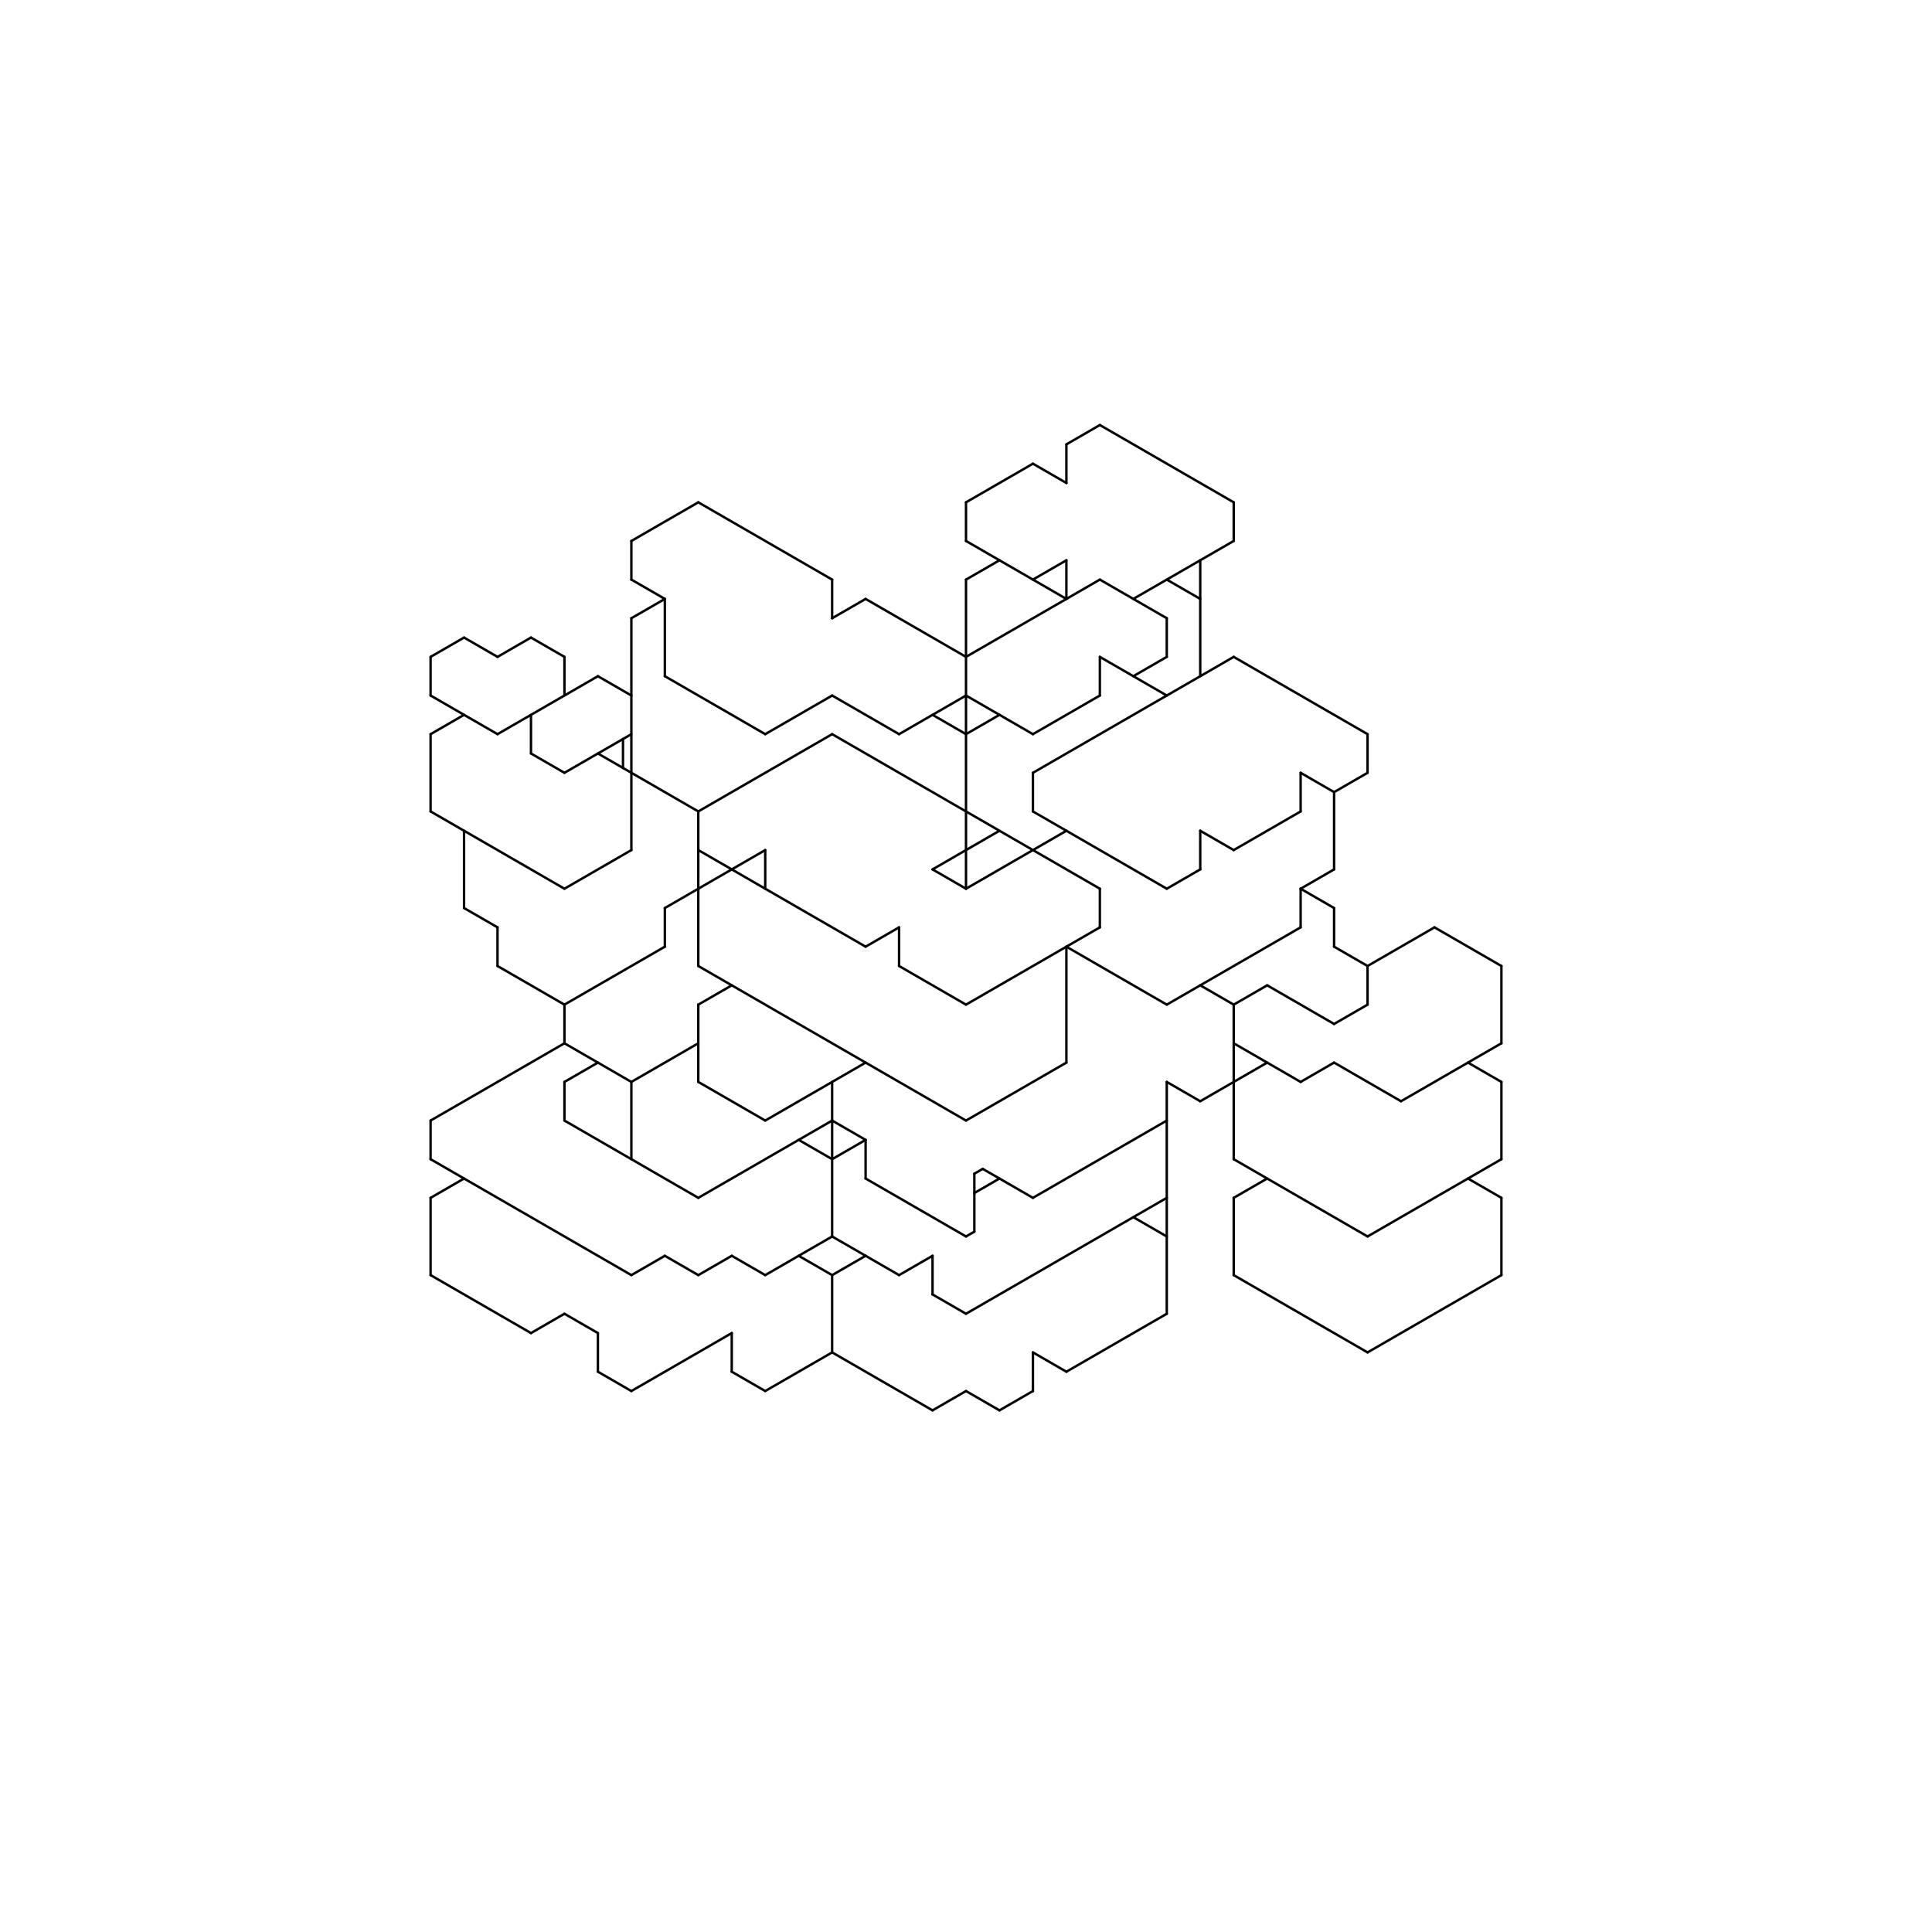
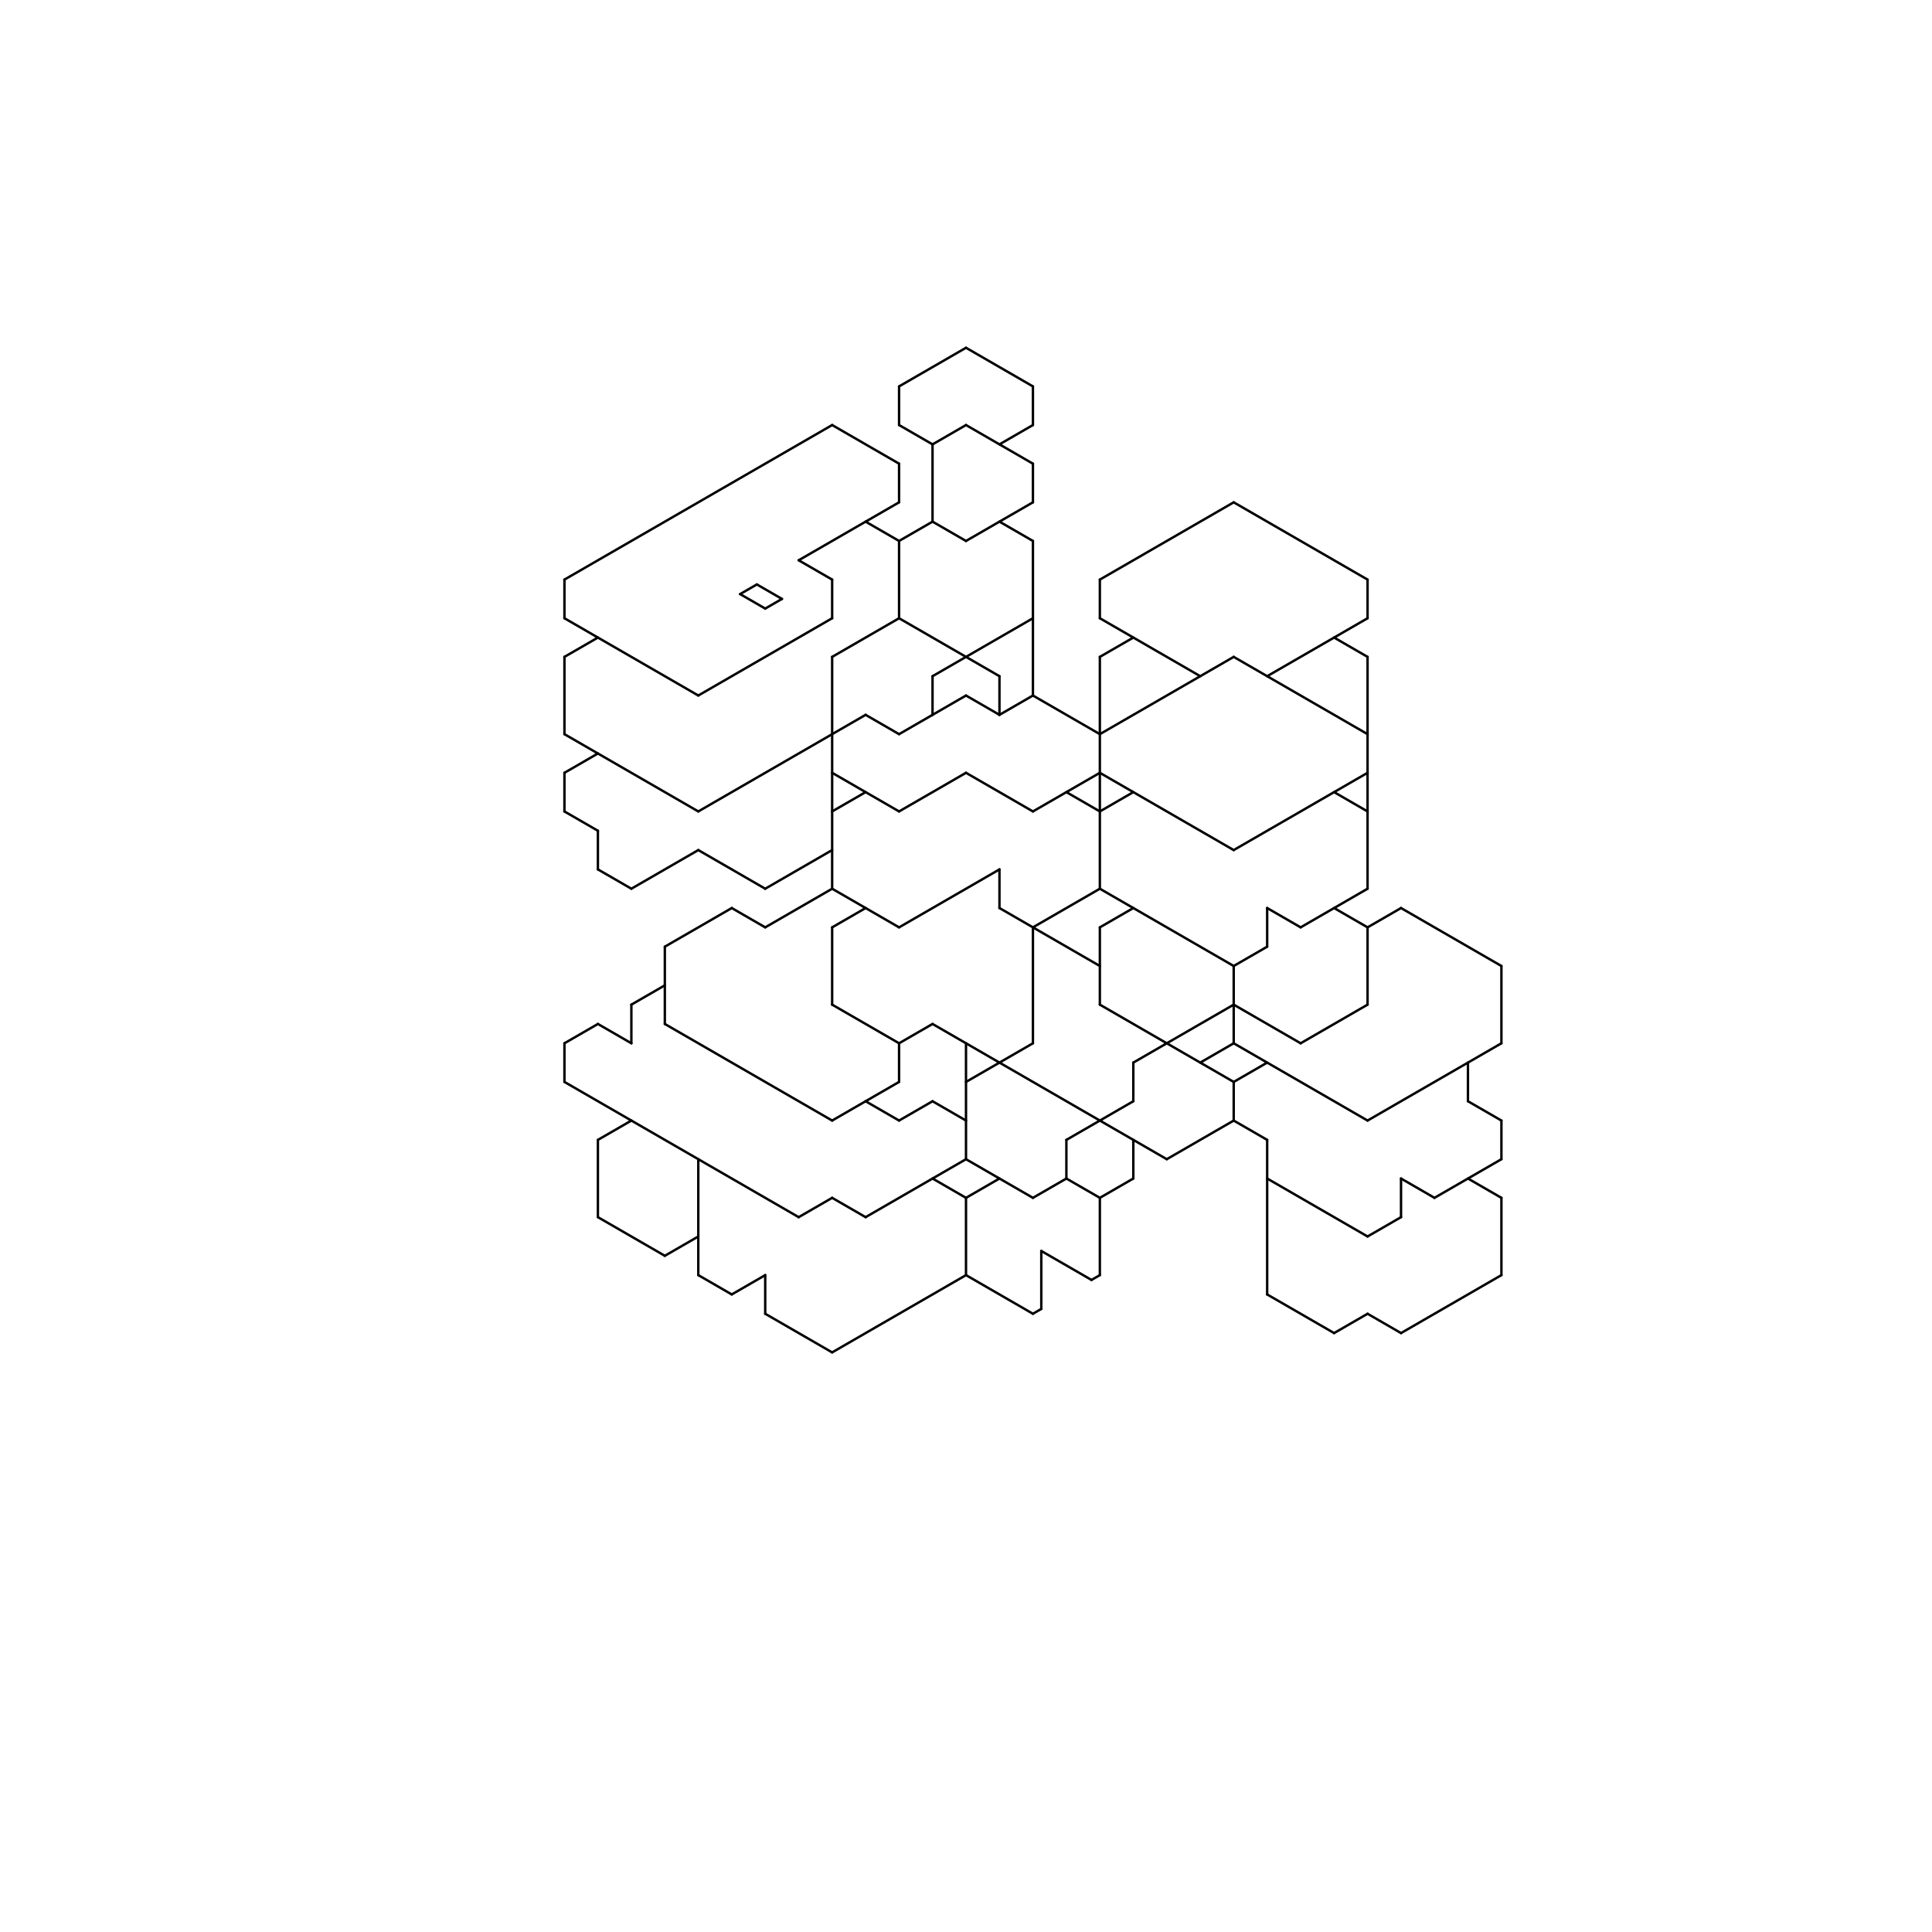
<svg xmlns="http://www.w3.org/2000/svg" style="fill-opacity:1; color-rendering:auto; color-interpolation:auto; text-rendering:auto; stroke:black; stroke-linecap:square; stroke-miterlimit:10; shape-rendering:auto; stroke-opacity:1; fill:black; stroke-dasharray:none; font-weight:normal; stroke-width:1; font-family:'Dialog'; font-style:normal; stroke-linejoin:miter; font-size:12px; stroke-dashoffset:0; image-rendering:auto;" width="800" height="800">
  <defs id="genericDefs" />
  <g>
    <g style="stroke-linecap:round; fill:white; stroke:white;">
      <rect x="0" width="800" height="800" y="0" style="stroke:none;" />
    </g>
    <g style="stroke-linecap:round;">
-       <line y2="288" style="fill:none;" x1="178.298" x2="178.298" y1="272" />
-       <line y2="336" style="fill:none;" x1="178.298" x2="178.298" y1="304" />
-       <line y2="480" style="fill:none;" x1="178.298" x2="178.298" y1="464" />
-       <line y2="528" style="fill:none;" x1="178.298" x2="178.298" y1="496" />
-       <line y2="344" style="fill:none;" x1="192.154" x2="192.154" y1="376" />
-       <line y2="400" style="fill:none;" x1="206.01" x2="206.01" y1="384" />
-       <line y2="296" style="fill:none;" x1="219.867" x2="219.867" y1="312" />
-       <line y2="288" style="fill:none;" x1="233.723" x2="233.723" y1="272" />
-       <line y2="432" style="fill:none;" x1="233.723" x2="233.723" y1="416" />
-       <line y2="464" style="fill:none;" x1="233.723" x2="233.723" y1="448" />
-       <line y2="552" style="fill:none;" x1="247.579" x2="247.579" y1="568" />
-       <line y2="318" style="fill:none;" x1="257.972" x2="257.972" y1="306" />
-       <line y2="448" style="fill:none;" x1="261.436" x2="261.436" y1="480" />
-       <line y2="256" style="fill:none;" x1="261.436" x2="261.436" y1="352" />
-       <line y2="224" style="fill:none;" x1="261.436" x2="261.436" y1="240" />
-       <line y2="280" style="fill:none;" x1="275.292" x2="275.292" y1="248" />
-       <line y2="392" style="fill:none;" x1="275.292" x2="275.292" y1="376" />
-       <line y2="416" style="fill:none;" x1="289.149" x2="289.149" y1="448" />
-       <line y2="336" style="fill:none;" x1="289.149" x2="289.149" y1="400" />
-       <line y2="568" style="fill:none;" x1="303.005" x2="303.005" y1="552" />
-       <line y2="352" style="fill:none;" x1="316.862" x2="316.862" y1="368" />
+       <line y2="256" style="fill:none;" x1="233.723" x2="233.723" y1="240" />
+       <line y2="304" style="fill:none;" x1="233.723" x2="233.723" y1="272" />
+       <line y2="336" style="fill:none;" x1="233.723" x2="233.723" y1="320" />
+       <line y2="448" style="fill:none;" x1="233.723" x2="233.723" y1="432" />
+       <line y2="472" style="fill:none;" x1="247.579" x2="247.579" y1="504" />
+       <line y2="344" style="fill:none;" x1="247.579" x2="247.579" y1="360" />
+       <line y2="432" style="fill:none;" x1="261.436" x2="261.436" y1="416" />
+       <line y2="392" style="fill:none;" x1="275.292" x2="275.292" y1="424" />
+       <line y2="528" style="fill:none;" x1="289.149" x2="289.149" y1="480" />
+       <line y2="528" style="fill:none;" x1="316.862" x2="316.862" y1="544" />
      <line y2="256" style="fill:none;" x1="344.574" x2="344.574" y1="240" />
-       <line y2="512" style="fill:none;" x1="344.574" x2="344.574" y1="448" />
-       <line y2="560" style="fill:none;" x1="344.574" x2="344.574" y1="528" />
-       <line y2="472" style="fill:none;" x1="358.431" x2="358.431" y1="488" />
-       <line y2="400" style="fill:none;" x1="372.287" x2="372.287" y1="384" />
-       <line y2="520" style="fill:none;" x1="386.144" x2="386.144" y1="536" />
-       <line y2="224" style="fill:none;" x1="400" x2="400" y1="208" />
-       <line y2="368" style="fill:none;" x1="400" x2="400" y1="240" />
-       <line y2="486" style="fill:none;" x1="403.464" x2="403.464" y1="510" />
-       <line y2="336" style="fill:none;" x1="427.713" x2="427.713" y1="320" />
-       <line y2="576" style="fill:none;" x1="427.713" x2="427.713" y1="560" />
-       <line y2="392" style="fill:none;" x1="441.569" x2="441.569" y1="440" />
-       <line y2="232" style="fill:none;" x1="441.569" x2="441.569" y1="248" />
-       <line y2="184" style="fill:none;" x1="441.569" x2="441.569" y1="200" />
-       <line y2="288" style="fill:none;" x1="455.426" x2="455.426" y1="272" />
-       <line y2="384" style="fill:none;" x1="455.426" x2="455.426" y1="368" />
-       <line y2="448" style="fill:none;" x1="483.138" x2="483.138" y1="544" />
-       <line y2="256" style="fill:none;" x1="483.138" x2="483.138" y1="272" />
-       <line y2="280" style="fill:none;" x1="496.995" x2="496.995" y1="232" />
-       <line y2="360" style="fill:none;" x1="496.995" x2="496.995" y1="344" />
-       <line y2="496" style="fill:none;" x1="510.851" x2="510.851" y1="528" />
-       <line y2="416" style="fill:none;" x1="510.851" x2="510.851" y1="480" />
-       <line y2="208" style="fill:none;" x1="510.851" x2="510.851" y1="224" />
-       <line y2="336" style="fill:none;" x1="538.564" x2="538.564" y1="320" />
-       <line y2="384" style="fill:none;" x1="538.564" x2="538.564" y1="368" />
-       <line y2="376" style="fill:none;" x1="552.42" x2="552.42" y1="392" />
-       <line y2="328" style="fill:none;" x1="552.42" x2="552.42" y1="360" />
-       <line y2="320" style="fill:none;" x1="566.277" x2="566.277" y1="304" />
-       <line y2="416" style="fill:none;" x1="566.277" x2="566.277" y1="400" />
+       <line y2="368" style="fill:none;" x1="344.574" x2="344.574" y1="272" />
+       <line y2="416" style="fill:none;" x1="344.574" x2="344.574" y1="384" />
+       <line y2="432" style="fill:none;" x1="372.287" x2="372.287" y1="448" />
+       <line y2="224" style="fill:none;" x1="372.287" x2="372.287" y1="256" />
+       <line y2="192" style="fill:none;" x1="372.287" x2="372.287" y1="208" />
+       <line y2="160" style="fill:none;" x1="372.287" x2="372.287" y1="176" />
+       <line y2="216" style="fill:none;" x1="386.144" x2="386.144" y1="184" />
+       <line y2="296" style="fill:none;" x1="386.144" x2="386.144" y1="280" />
+       <line y2="496" style="fill:none;" x1="400" x2="400" y1="528" />
+       <line y2="432" style="fill:none;" x1="400" x2="400" y1="480" />
+       <line y2="296" style="fill:none;" x1="413.856" x2="413.856" y1="280" />
+       <line y2="376" style="fill:none;" x1="413.856" x2="413.856" y1="360" />
+       <line y2="384" style="fill:none;" x1="427.713" x2="427.713" y1="432" />
+       <line y2="224" style="fill:none;" x1="427.713" x2="427.713" y1="288" />
+       <line y2="192" style="fill:none;" x1="427.713" x2="427.713" y1="208" />
+       <line y2="160" style="fill:none;" x1="427.713" x2="427.713" y1="176" />
+       <line y2="542" style="fill:none;" x1="431.177" x2="431.177" y1="518" />
+       <line y2="472" style="fill:none;" x1="441.569" x2="441.569" y1="488" />
+       <line y2="256" style="fill:none;" x1="455.426" x2="455.426" y1="240" />
+       <line y2="368" style="fill:none;" x1="455.426" x2="455.426" y1="272" />
+       <line y2="416" style="fill:none;" x1="455.426" x2="455.426" y1="384" />
+       <line y2="528" style="fill:none;" x1="455.426" x2="455.426" y1="496" />
+       <line y2="472" style="fill:none;" x1="469.282" x2="469.282" y1="488" />
+       <line y2="440" style="fill:none;" x1="469.282" x2="469.282" y1="456" />
+       <line y2="432" style="fill:none;" x1="510.851" x2="510.851" y1="400" />
+       <line y2="464" style="fill:none;" x1="510.851" x2="510.851" y1="448" />
+       <line y2="472" style="fill:none;" x1="524.708" x2="524.708" y1="536" />
+       <line y2="376" style="fill:none;" x1="524.708" x2="524.708" y1="392" />
+       <line y2="256" style="fill:none;" x1="566.277" x2="566.277" y1="240" />
+       <line y2="368" style="fill:none;" x1="566.277" x2="566.277" y1="272" />
+       <line y2="416" style="fill:none;" x1="566.277" x2="566.277" y1="384" />
+       <line y2="488" style="fill:none;" x1="580.133" x2="580.133" y1="504" />
+       <line y2="456" style="fill:none;" x1="607.846" x2="607.846" y1="440" />
      <line y2="496" style="fill:none;" x1="621.702" x2="621.702" y1="528" />
-       <line y2="448" style="fill:none;" x1="621.702" x2="621.702" y1="480" />
+       <line y2="464" style="fill:none;" x1="621.702" x2="621.702" y1="480" />
      <line y2="400" style="fill:none;" x1="621.702" x2="621.702" y1="432" />
-       <line y2="568" style="fill:none;" x1="261.436" x2="247.579" y1="576" />
-       <line y2="528" style="fill:none;" x1="219.867" x2="178.298" y1="552" />
-       <line y2="552" style="fill:none;" x1="233.723" x2="247.579" y1="544" />
-       <line y2="568" style="fill:none;" x1="316.862" x2="303.005" y1="576" />
-       <line y2="528" style="fill:none;" x1="178.298" x2="261.436" y1="480" />
-       <line y2="560" style="fill:none;" x1="386.144" x2="344.574" y1="584" />
-       <line y2="520" style="fill:none;" x1="289.149" x2="275.292" y1="528" />
-       <line y2="528" style="fill:none;" x1="303.005" x2="316.862" y1="520" />
-       <line y2="584" style="fill:none;" x1="400" x2="413.856" y1="576" />
-       <line y2="520" style="fill:none;" x1="344.574" x2="330.718" y1="528" />
-       <line y2="464" style="fill:none;" x1="289.149" x2="233.723" y1="496" />
-       <line y2="528" style="fill:none;" x1="344.574" x2="372.287" y1="512" />
-       <line y2="544" style="fill:none;" x1="386.144" x2="400" y1="536" />
-       <line y2="568" style="fill:none;" x1="427.713" x2="441.569" y1="560" />
-       <line y2="432" style="fill:none;" x1="261.436" x2="233.723" y1="448" />
-       <line y2="416" style="fill:none;" x1="206.01" x2="233.723" y1="400" />
-       <line y2="464" style="fill:none;" x1="289.149" x2="316.862" y1="448" />
-       <line y2="480" style="fill:none;" x1="330.718" x2="344.574" y1="472" />
-       <line y2="512" style="fill:none;" x1="358.431" x2="400" y1="488" />
-       <line y2="464" style="fill:none;" x1="358.431" x2="344.574" y1="472" />
-       <line y2="376" style="fill:none;" x1="206.01" x2="192.154" y1="384" />
-       <line y2="496" style="fill:none;" x1="406.928" x2="427.713" y1="484" />
-       <line y2="528" style="fill:none;" x1="566.277" x2="510.851" y1="560" />
-       <line y2="504" style="fill:none;" x1="483.138" x2="469.282" y1="512" />
-       <line y2="400" style="fill:none;" x1="400" x2="289.149" y1="464" />
-       <line y2="336" style="fill:none;" x1="233.723" x2="178.298" y1="368" />
-       <line y2="304" style="fill:none;" x1="178.298" x2="206.01" y1="288" />
-       <line y2="320" style="fill:none;" x1="219.867" x2="233.723" y1="312" />
-       <line y2="392" style="fill:none;" x1="289.149" x2="358.431" y1="352" />
-       <line y2="416" style="fill:none;" x1="372.287" x2="400" y1="400" />
-       <line y2="512" style="fill:none;" x1="510.851" x2="566.277" y1="480" />
-       <line y2="448" style="fill:none;" x1="496.995" x2="483.138" y1="456" />
-       <line y2="312" style="fill:none;" x1="289.149" x2="247.579" y1="336" />
-       <line y2="272" style="fill:none;" x1="192.154" x2="206.01" y1="264" />
-       <line y2="488" style="fill:none;" x1="621.702" x2="607.846" y1="496" />
-       <line y2="432" style="fill:none;" x1="538.564" x2="510.851" y1="448" />
-       <line y2="392" style="fill:none;" x1="483.138" x2="441.569" y1="416" />
-       <line y2="360" style="fill:none;" x1="400" x2="386.144" y1="368" />
-       <line y2="280" style="fill:none;" x1="261.436" x2="247.579" y1="288" />
-       <line y2="264" style="fill:none;" x1="233.723" x2="219.867" y1="272" />
-       <line y2="304" style="fill:none;" x1="275.292" x2="316.862" y1="280" />
-       <line y2="416" style="fill:none;" x1="496.995" x2="510.851" y1="408" />
-       <line y2="456" style="fill:none;" x1="552.42" x2="580.133" y1="440" />
-       <line y2="408" style="fill:none;" x1="552.42" x2="524.708" y1="424" />
-       <line y2="304" style="fill:none;" x1="455.426" x2="344.574" y1="368" />
-       <line y2="248" style="fill:none;" x1="261.436" x2="275.292" y1="240" />
-       <line y2="304" style="fill:none;" x1="344.574" x2="372.287" y1="288" />
-       <line y2="368" style="fill:none;" x1="427.713" x2="483.138" y1="336" />
-       <line y2="448" style="fill:none;" x1="607.846" x2="621.702" y1="440" />
-       <line y2="392" style="fill:none;" x1="566.277" x2="552.42" y1="400" />
-       <line y2="296" style="fill:none;" x1="400" x2="386.144" y1="304" />
-       <line y2="304" style="fill:none;" x1="400" x2="427.713" y1="288" />
-       <line y2="352" style="fill:none;" x1="496.995" x2="510.851" y1="344" />
-       <line y2="376" style="fill:none;" x1="538.564" x2="552.42" y1="368" />
-       <line y2="384" style="fill:none;" x1="621.702" x2="593.99" y1="400" />
-       <line y2="248" style="fill:none;" x1="400" x2="358.431" y1="272" />
-       <line y2="208" style="fill:none;" x1="344.574" x2="289.149" y1="240" />
-       <line y2="288" style="fill:none;" x1="455.426" x2="483.138" y1="272" />
-       <line y2="328" style="fill:none;" x1="538.564" x2="552.42" y1="320" />
-       <line y2="224" style="fill:none;" x1="441.569" x2="400" y1="248" />
-       <line y2="256" style="fill:none;" x1="455.426" x2="483.138" y1="240" />
-       <line y2="304" style="fill:none;" x1="510.851" x2="566.277" y1="272" />
-       <line y2="240" style="fill:none;" x1="496.995" x2="483.138" y1="248" />
-       <line y2="200" style="fill:none;" x1="427.713" x2="441.569" y1="192" />
-       <line y2="176" style="fill:none;" x1="510.851" x2="455.426" y1="208" />
-       <line y2="528" style="fill:none;" x1="566.277" x2="621.702" y1="560" />
-       <line y2="512" style="fill:none;" x1="621.702" x2="566.277" y1="480" />
-       <line y2="576" style="fill:none;" x1="413.856" x2="427.713" y1="584" />
-       <line y2="544" style="fill:none;" x1="441.569" x2="483.138" y1="568" />
-       <line y2="584" style="fill:none;" x1="400" x2="386.144" y1="576" />
-       <line y2="488" style="fill:none;" x1="510.851" x2="524.708" y1="496" />
-       <line y2="432" style="fill:none;" x1="580.133" x2="621.702" y1="456" />
-       <line y2="544" style="fill:none;" x1="483.138" x2="400" y1="496" />
-       <line y2="560" style="fill:none;" x1="316.862" x2="344.574" y1="576" />
-       <line y2="440" style="fill:none;" x1="538.564" x2="552.42" y1="448" />
-       <line y2="424" style="fill:none;" x1="566.277" x2="552.42" y1="416" />
-       <line y2="456" style="fill:none;" x1="524.708" x2="496.995" y1="440" />
-       <line y2="496" style="fill:none;" x1="483.138" x2="427.713" y1="464" />
-       <line y2="512" style="fill:none;" x1="403.464" x2="400" y1="510" />
-       <line y2="528" style="fill:none;" x1="386.144" x2="372.287" y1="520" />
-       <line y2="552" style="fill:none;" x1="261.436" x2="303.005" y1="576" />
-       <line y2="520" style="fill:none;" x1="344.574" x2="358.431" y1="528" />
-       <line y2="488" style="fill:none;" x1="403.464" x2="413.856" y1="494" />
-       <line y2="384" style="fill:none;" x1="566.277" x2="593.99" y1="400" />
-       <line y2="486" style="fill:none;" x1="406.928" x2="403.464" y1="484" />
-       <line y2="512" style="fill:none;" x1="316.862" x2="344.574" y1="528" />
-       <line y2="408" style="fill:none;" x1="510.851" x2="524.708" y1="416" />
-       <line y2="416" style="fill:none;" x1="538.564" x2="483.138" y1="384" />
-       <line y2="464" style="fill:none;" x1="441.569" x2="400" y1="440" />
-       <line y2="528" style="fill:none;" x1="303.005" x2="289.149" y1="520" />
-       <line y2="544" style="fill:none;" x1="219.867" x2="233.723" y1="552" />
-       <line y2="520" style="fill:none;" x1="261.436" x2="275.292" y1="528" />
-       <line y2="472" style="fill:none;" x1="344.574" x2="358.431" y1="480" />
-       <line y2="360" style="fill:none;" x1="538.564" x2="552.42" y1="368" />
-       <line y2="496" style="fill:none;" x1="344.574" x2="289.149" y1="464" />
-       <line y2="440" style="fill:none;" x1="316.862" x2="358.431" y1="464" />
-       <line y2="384" style="fill:none;" x1="400" x2="455.426" y1="416" />
-       <line y2="360" style="fill:none;" x1="483.138" x2="496.995" y1="368" />
-       <line y2="336" style="fill:none;" x1="510.851" x2="538.564" y1="352" />
-       <line y2="320" style="fill:none;" x1="552.42" x2="566.277" y1="328" />
-       <line y2="368" style="fill:none;" x1="441.569" x2="400" y1="344" />
-       <line y2="392" style="fill:none;" x1="372.287" x2="358.431" y1="384" />
-       <line y2="448" style="fill:none;" x1="289.149" x2="261.436" y1="432" />
-       <line y2="496" style="fill:none;" x1="192.154" x2="178.298" y1="488" />
-       <line y2="440" style="fill:none;" x1="233.723" x2="247.579" y1="448" />
-       <line y2="408" style="fill:none;" x1="289.149" x2="303.005" y1="416" />
-       <line y2="344" style="fill:none;" x1="386.144" x2="413.856" y1="360" />
-       <line y2="320" style="fill:none;" x1="510.851" x2="427.713" y1="272" />
-       <line y2="464" style="fill:none;" x1="233.723" x2="178.298" y1="432" />
-       <line y2="392" style="fill:none;" x1="233.723" x2="275.292" y1="416" />
-       <line y2="288" style="fill:none;" x1="427.713" x2="455.426" y1="304" />
-       <line y2="272" style="fill:none;" x1="469.282" x2="483.138" y1="280" />
-       <line y2="304" style="fill:none;" x1="413.856" x2="400" y1="296" />
-       <line y2="376" style="fill:none;" x1="316.862" x2="275.292" y1="352" />
+       <line y2="544" style="fill:none;" x1="344.574" x2="316.862" y1="560" />
+       <line y2="528" style="fill:none;" x1="303.005" x2="289.149" y1="536" />
+       <line y2="504" style="fill:none;" x1="275.292" x2="247.579" y1="520" />
+       <line y2="504" style="fill:none;" x1="233.723" x2="330.718" y1="448" />
+       <line y2="528" style="fill:none;" x1="427.713" x2="400" y1="544" />
+       <line y2="496" style="fill:none;" x1="358.431" x2="344.574" y1="504" />
+       <line y2="432" style="fill:none;" x1="247.579" x2="261.436" y1="424" />
+       <line y2="518" style="fill:none;" x1="451.962" x2="431.177" y1="530" />
+       <line y2="464" style="fill:none;" x1="275.292" x2="344.574" y1="424" />
+       <line y2="496" style="fill:none;" x1="386.144" x2="400" y1="488" />
+       <line y2="480" style="fill:none;" x1="427.713" x2="400" y1="496" />
+       <line y2="456" style="fill:none;" x1="372.287" x2="358.431" y1="464" />
+       <line y2="464" style="fill:none;" x1="386.144" x2="400" y1="456" />
+       <line y2="496" style="fill:none;" x1="441.569" x2="455.426" y1="488" />
+       <line y2="552" style="fill:none;" x1="524.708" x2="552.42" y1="536" />
+       <line y2="544" style="fill:none;" x1="580.133" x2="566.277" y1="552" />
+       <line y2="416" style="fill:none;" x1="372.287" x2="344.574" y1="432" />
+       <line y2="360" style="fill:none;" x1="261.436" x2="247.579" y1="368" />
+       <line y2="344" style="fill:none;" x1="233.723" x2="247.579" y1="336" />
+       <line y2="384" style="fill:none;" x1="303.005" x2="316.862" y1="376" />
+       <line y2="480" style="fill:none;" x1="386.144" x2="483.138" y1="424" />
+       <line y2="488" style="fill:none;" x1="566.277" x2="524.708" y1="512" />
+       <line y2="352" style="fill:none;" x1="316.862" x2="289.149" y1="368" />
+       <line y2="336" style="fill:none;" x1="233.723" x2="289.149" y1="304" />
+       <line y2="384" style="fill:none;" x1="344.574" x2="372.287" y1="368" />
+       <line y2="472" style="fill:none;" x1="510.851" x2="524.708" y1="464" />
+       <line y2="488" style="fill:none;" x1="593.99" x2="580.133" y1="496" />
+       <line y2="416" style="fill:none;" x1="510.851" x2="455.426" y1="448" />
+       <line y2="400" style="fill:none;" x1="413.856" x2="455.426" y1="376" />
+       <line y2="464" style="fill:none;" x1="510.851" x2="566.277" y1="432" />
+       <line y2="496" style="fill:none;" x1="607.846" x2="621.702" y1="488" />
+       <line y2="416" style="fill:none;" x1="538.564" x2="510.851" y1="432" />
+       <line y2="320" style="fill:none;" x1="372.287" x2="344.574" y1="336" />
+       <line y2="256" style="fill:none;" x1="289.149" x2="233.723" y1="288" />
+       <line y2="400" style="fill:none;" x1="455.426" x2="510.851" y1="368" />
+       <line y2="464" style="fill:none;" x1="607.846" x2="621.702" y1="456" />
+       <line y2="320" style="fill:none;" x1="427.713" x2="400" y1="336" />
+       <line y2="296" style="fill:none;" x1="372.287" x2="358.431" y1="304" />
+       <line y2="336" style="fill:none;" x1="441.569" x2="455.426" y1="328" />
+       <line y2="384" style="fill:none;" x1="524.708" x2="538.564" y1="376" />
+       <line y2="246" style="fill:none;" x1="316.862" x2="306.469" y1="252" />
+       <line y2="248" style="fill:none;" x1="313.397" x2="323.79" y1="242" />
+       <line y2="376" style="fill:none;" x1="566.277" x2="552.42" y1="384" />
+       <line y2="320" style="fill:none;" x1="510.851" x2="455.426" y1="352" />
+       <line y2="288" style="fill:none;" x1="413.856" x2="400" y1="296" />
+       <line y2="240" style="fill:none;" x1="330.718" x2="344.574" y1="232" />
+       <line y2="280" style="fill:none;" x1="372.287" x2="413.856" y1="256" />
+       <line y2="304" style="fill:none;" x1="427.713" x2="455.426" y1="288" />
+       <line y2="400" style="fill:none;" x1="580.133" x2="621.702" y1="376" />
+       <line y2="328" style="fill:none;" x1="566.277" x2="552.42" y1="336" />
+       <line y2="216" style="fill:none;" x1="372.287" x2="358.431" y1="224" />
+       <line y2="224" style="fill:none;" x1="386.144" x2="400" y1="216" />
+       <line y2="280" style="fill:none;" x1="455.426" x2="496.995" y1="256" />
+       <line y2="272" style="fill:none;" x1="566.277" x2="510.851" y1="304" />
+       <line y2="216" style="fill:none;" x1="427.713" x2="413.856" y1="224" />
+       <line y2="176" style="fill:none;" x1="372.287" x2="344.574" y1="192" />
+       <line y2="184" style="fill:none;" x1="372.287" x2="386.144" y1="176" />
+       <line y2="264" style="fill:none;" x1="566.277" x2="552.42" y1="272" />
+       <line y2="176" style="fill:none;" x1="427.713" x2="400" y1="192" />
+       <line y2="160" style="fill:none;" x1="400" x2="427.713" y1="144" />
+       <line y2="240" style="fill:none;" x1="510.851" x2="566.277" y1="208" />
+       <line y2="552" style="fill:none;" x1="621.702" x2="580.133" y1="528" />
+       <line y2="544" style="fill:none;" x1="552.42" x2="566.277" y1="552" />
+       <line y2="496" style="fill:none;" x1="621.702" x2="593.99" y1="480" />
+       <line y2="512" style="fill:none;" x1="580.133" x2="566.277" y1="504" />
+       <line y2="542" style="fill:none;" x1="427.713" x2="431.177" y1="544" />
+       <line y2="528" style="fill:none;" x1="451.962" x2="455.426" y1="530" />
+       <line y2="432" style="fill:none;" x1="566.277" x2="621.702" y1="464" />
+       <line y2="480" style="fill:none;" x1="510.851" x2="483.138" y1="464" />
+       <line y2="496" style="fill:none;" x1="469.282" x2="455.426" y1="488" />
+       <line y2="560" style="fill:none;" x1="400" x2="344.574" y1="528" />
+       <line y2="488" style="fill:none;" x1="427.713" x2="441.569" y1="496" />
+       <line y2="440" style="fill:none;" x1="510.851" x2="524.708" y1="448" />
+       <line y2="416" style="fill:none;" x1="538.564" x2="566.277" y1="432" />
+       <line y2="440" style="fill:none;" x1="510.851" x2="496.995" y1="432" />
+       <line y2="472" style="fill:none;" x1="469.282" x2="441.569" y1="456" />
+       <line y2="496" style="fill:none;" x1="413.856" x2="400" y1="488" />
+       <line y2="528" style="fill:none;" x1="303.005" x2="316.862" y1="536" />
+       <line y2="480" style="fill:none;" x1="358.431" x2="400" y1="504" />
+       <line y2="416" style="fill:none;" x1="469.282" x2="510.851" y1="440" />
+       <line y2="376" style="fill:none;" x1="566.277" x2="580.133" y1="384" />
+       <line y2="384" style="fill:none;" x1="566.277" x2="538.564" y1="368" />
+       <line y2="400" style="fill:none;" x1="524.708" x2="510.851" y1="392" />
+       <line y2="504" style="fill:none;" x1="344.574" x2="330.718" y1="496" />
+       <line y2="512" style="fill:none;" x1="275.292" x2="289.149" y1="520" />
+       <line y2="456" style="fill:none;" x1="372.287" x2="386.144" y1="464" />
+       <line y2="432" style="fill:none;" x1="400" x2="427.713" y1="448" />
+       <line y2="464" style="fill:none;" x1="372.287" x2="344.574" y1="448" />
+       <line y2="424" style="fill:none;" x1="372.287" x2="386.144" y1="432" />
+       <line y2="376" style="fill:none;" x1="455.426" x2="469.282" y1="384" />
+       <line y2="320" style="fill:none;" x1="510.851" x2="566.277" y1="352" />
+       <line y2="384" style="fill:none;" x1="455.426" x2="427.713" y1="368" />
+       <line y2="464" style="fill:none;" x1="247.579" x2="261.436" y1="472" />
+       <line y2="336" style="fill:none;" x1="469.282" x2="455.426" y1="328" />
+       <line y2="384" style="fill:none;" x1="413.856" x2="372.287" y1="360" />
+       <line y2="376" style="fill:none;" x1="344.574" x2="358.431" y1="384" />
+       <line y2="320" style="fill:none;" x1="427.713" x2="455.426" y1="336" />
+       <line y2="256" style="fill:none;" x1="524.708" x2="566.277" y1="280" />
+       <line y2="304" style="fill:none;" x1="510.851" x2="455.426" y1="272" />
+       <line y2="384" style="fill:none;" x1="344.574" x2="316.862" y1="368" />
+       <line y2="416" style="fill:none;" x1="275.292" x2="261.436" y1="408" />
+       <line y2="432" style="fill:none;" x1="247.579" x2="233.723" y1="424" />
+       <line y2="376" style="fill:none;" x1="275.292" x2="303.005" y1="392" />
+       <line y2="352" style="fill:none;" x1="316.862" x2="344.574" y1="368" />
+       <line y2="320" style="fill:none;" x1="372.287" x2="400" y1="336" />
+       <line y2="272" style="fill:none;" x1="469.282" x2="455.426" y1="264" />
+       <line y2="296" style="fill:none;" x1="427.713" x2="413.856" y1="288" />
+       <line y2="336" style="fill:none;" x1="358.431" x2="344.574" y1="328" />
+       <line y2="352" style="fill:none;" x1="261.436" x2="289.149" y1="368" />
      <line y2="288" style="fill:none;" x1="372.287" x2="400" y1="304" />
-       <line y2="224" style="fill:none;" x1="469.282" x2="510.851" y1="248" />
-       <line y2="272" style="fill:none;" x1="455.426" x2="400" y1="240" />
-       <line y2="336" style="fill:none;" x1="344.574" x2="289.149" y1="304" />
-       <line y2="368" style="fill:none;" x1="261.436" x2="233.723" y1="352" />
-       <line y2="288" style="fill:none;" x1="316.862" x2="344.574" y1="304" />
-       <line y2="232" style="fill:none;" x1="427.713" x2="441.569" y1="240" />
-       <line y2="240" style="fill:none;" x1="413.856" x2="400" y1="232" />
-       <line y2="304" style="fill:none;" x1="233.723" x2="261.436" y1="320" />
-       <line y2="248" style="fill:none;" x1="344.574" x2="358.431" y1="256" />
-       <line y2="184" style="fill:none;" x1="455.426" x2="441.569" y1="176" />
-       <line y2="208" style="fill:none;" x1="427.713" x2="400" y1="192" />
-       <line y2="280" style="fill:none;" x1="206.01" x2="247.579" y1="304" />
-       <line y2="256" style="fill:none;" x1="275.292" x2="261.436" y1="248" />
-       <line y2="304" style="fill:none;" x1="192.154" x2="178.298" y1="296" />
-       <line y2="264" style="fill:none;" x1="206.01" x2="219.867" y1="272" />
-       <line y2="224" style="fill:none;" x1="289.149" x2="261.436" y1="208" />
-       <line y2="272" style="fill:none;" x1="192.154" x2="178.298" y1="264" />
+       <line y2="240" style="fill:none;" x1="510.851" x2="455.426" y1="208" />
+       <line y2="280" style="fill:none;" x1="427.713" x2="386.144" y1="256" />
+       <line y2="336" style="fill:none;" x1="358.431" x2="289.149" y1="296" />
+       <line y2="256" style="fill:none;" x1="344.574" x2="372.287" y1="272" />
+       <line y2="224" style="fill:none;" x1="427.713" x2="400" y1="208" />
+       <line y2="288" style="fill:none;" x1="344.574" x2="289.149" y1="256" />
+       <line y2="320" style="fill:none;" x1="247.579" x2="233.723" y1="312" />
+       <line y2="216" style="fill:none;" x1="372.287" x2="386.144" y1="224" />
+       <line y2="252" style="fill:none;" x1="323.79" x2="316.862" y1="248" />
+       <line y2="242" style="fill:none;" x1="306.469" x2="313.397" y1="246" />
+       <line y2="208" style="fill:none;" x1="330.718" x2="372.287" y1="232" />
+       <line y2="176" style="fill:none;" x1="413.856" x2="427.713" y1="184" />
+       <line y2="184" style="fill:none;" x1="400" x2="386.144" y1="176" />
+       <line y2="272" style="fill:none;" x1="247.579" x2="233.723" y1="264" />
+       <line y2="176" style="fill:none;" x1="233.723" x2="344.574" y1="240" />
+       <line y2="144" style="fill:none;" x1="372.287" x2="400" y1="160" />
    </g>
  </g>
</svg>
